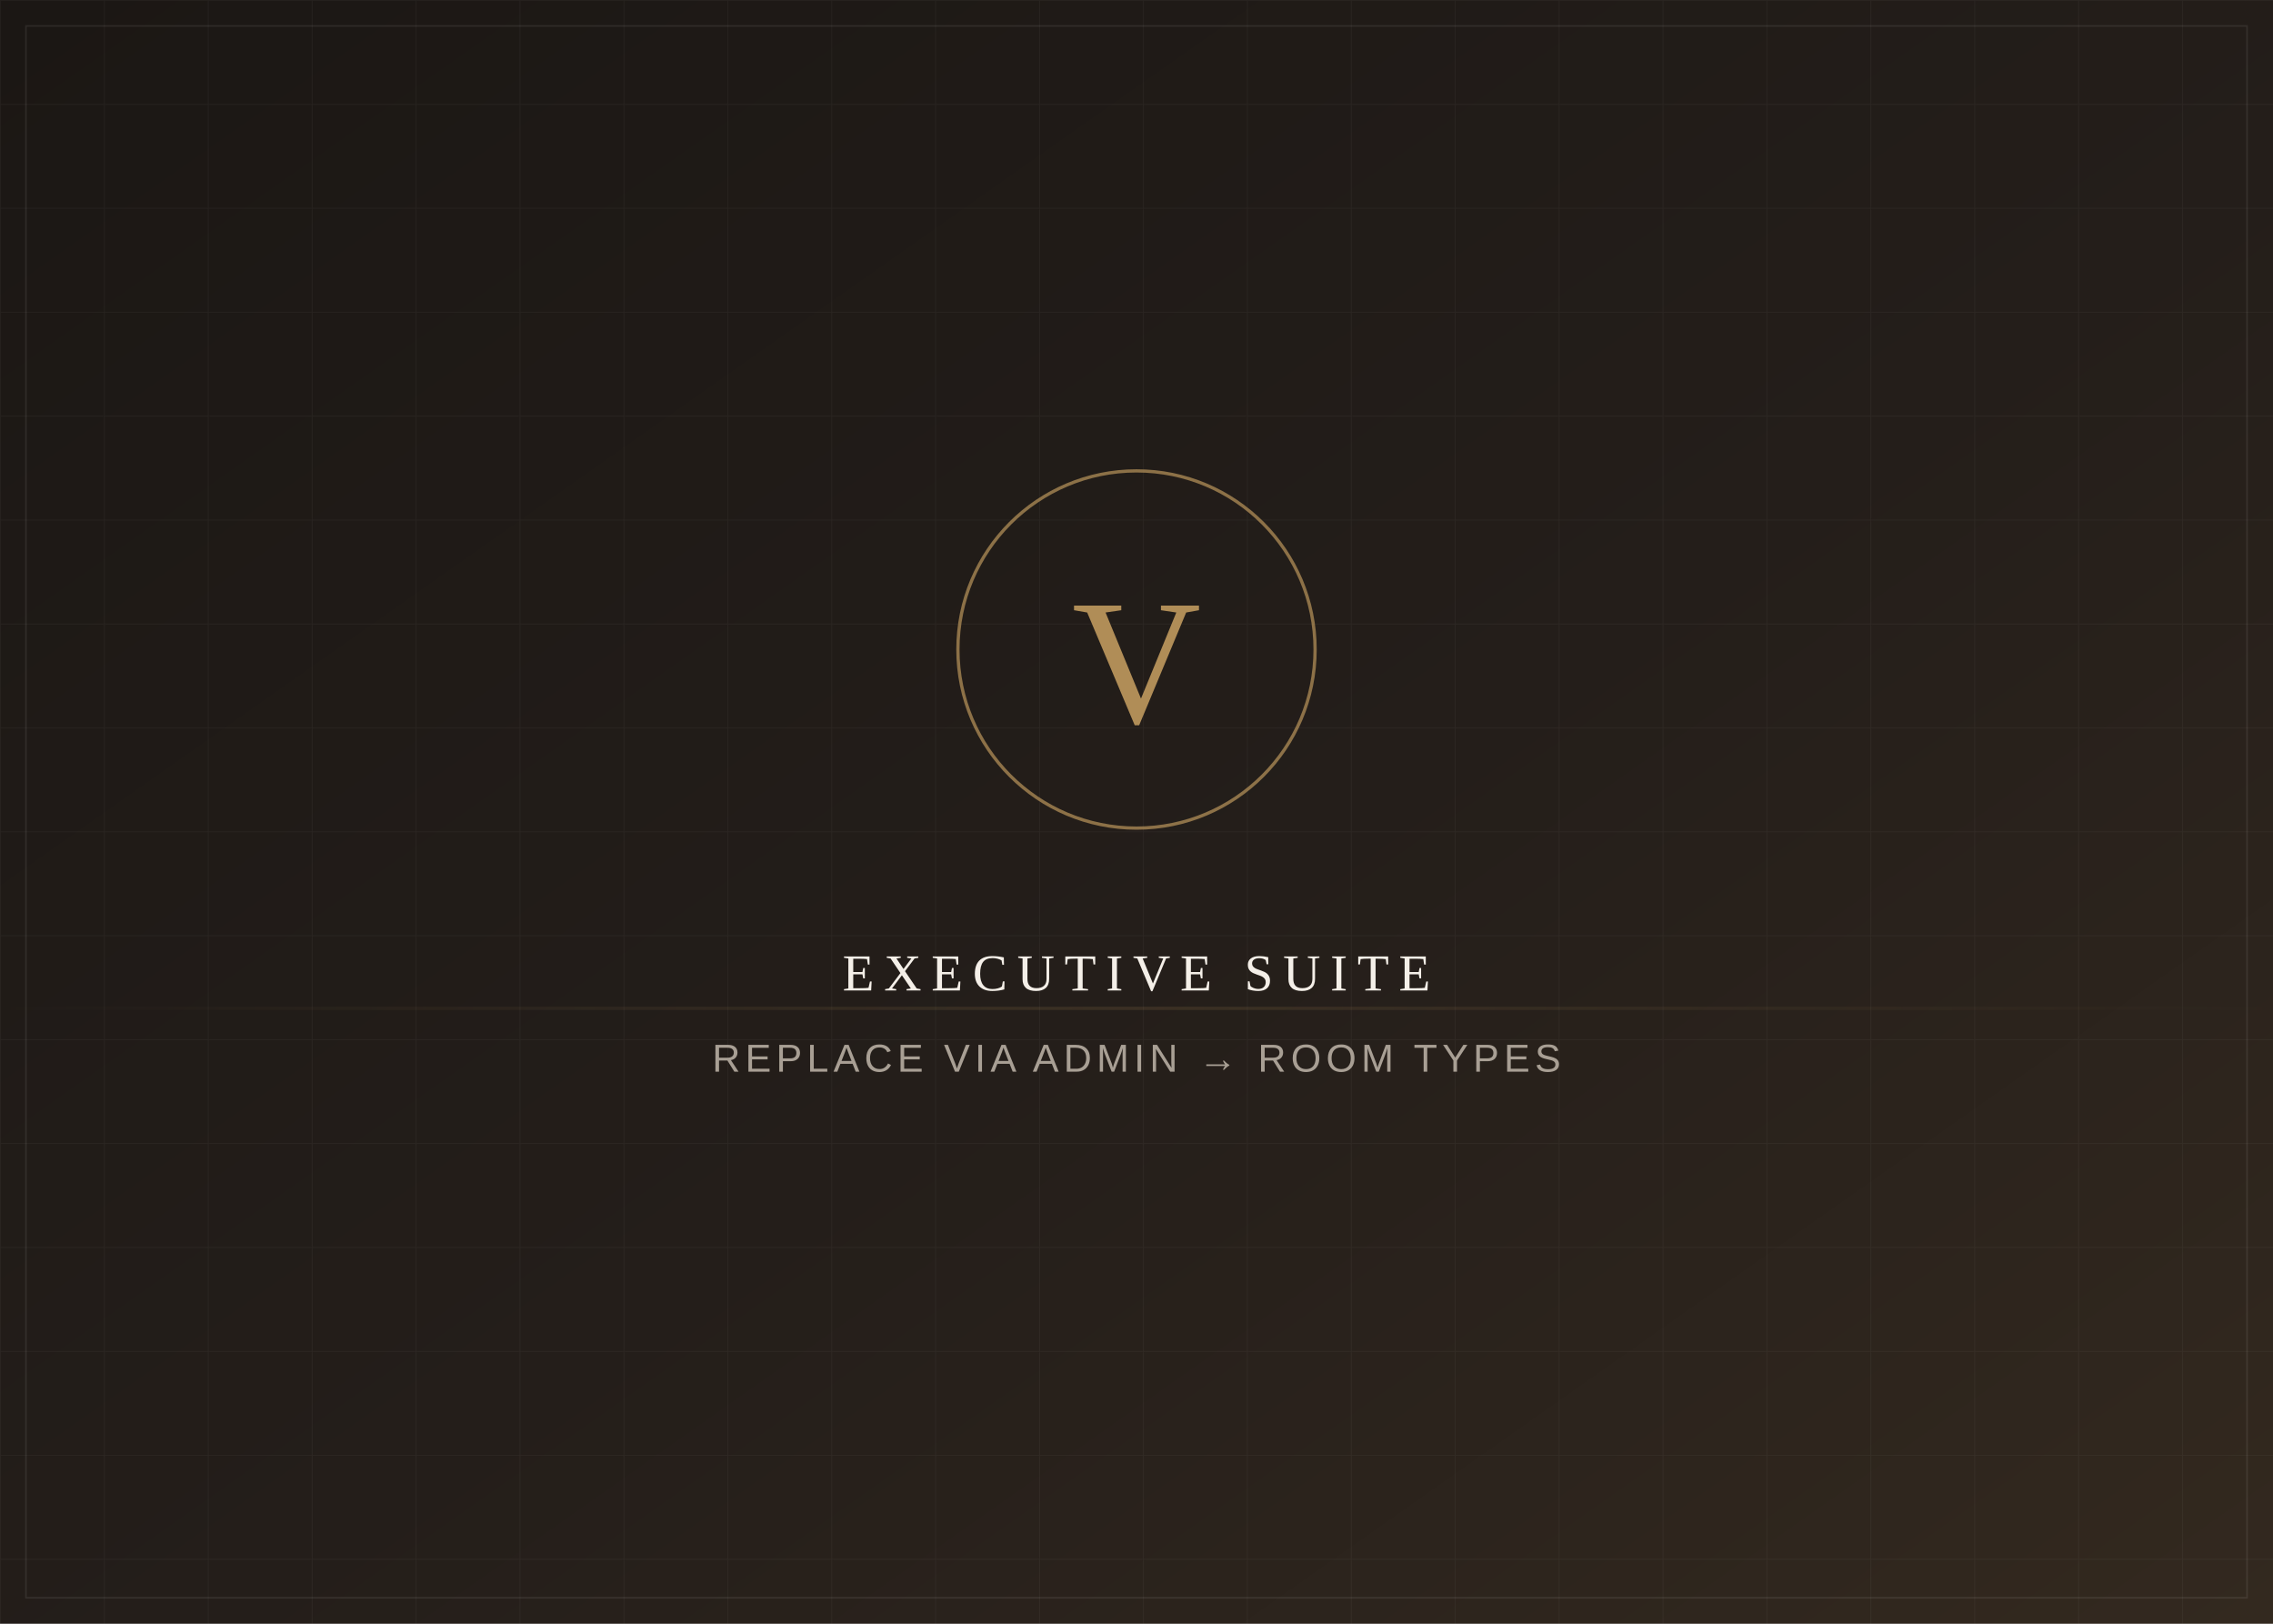
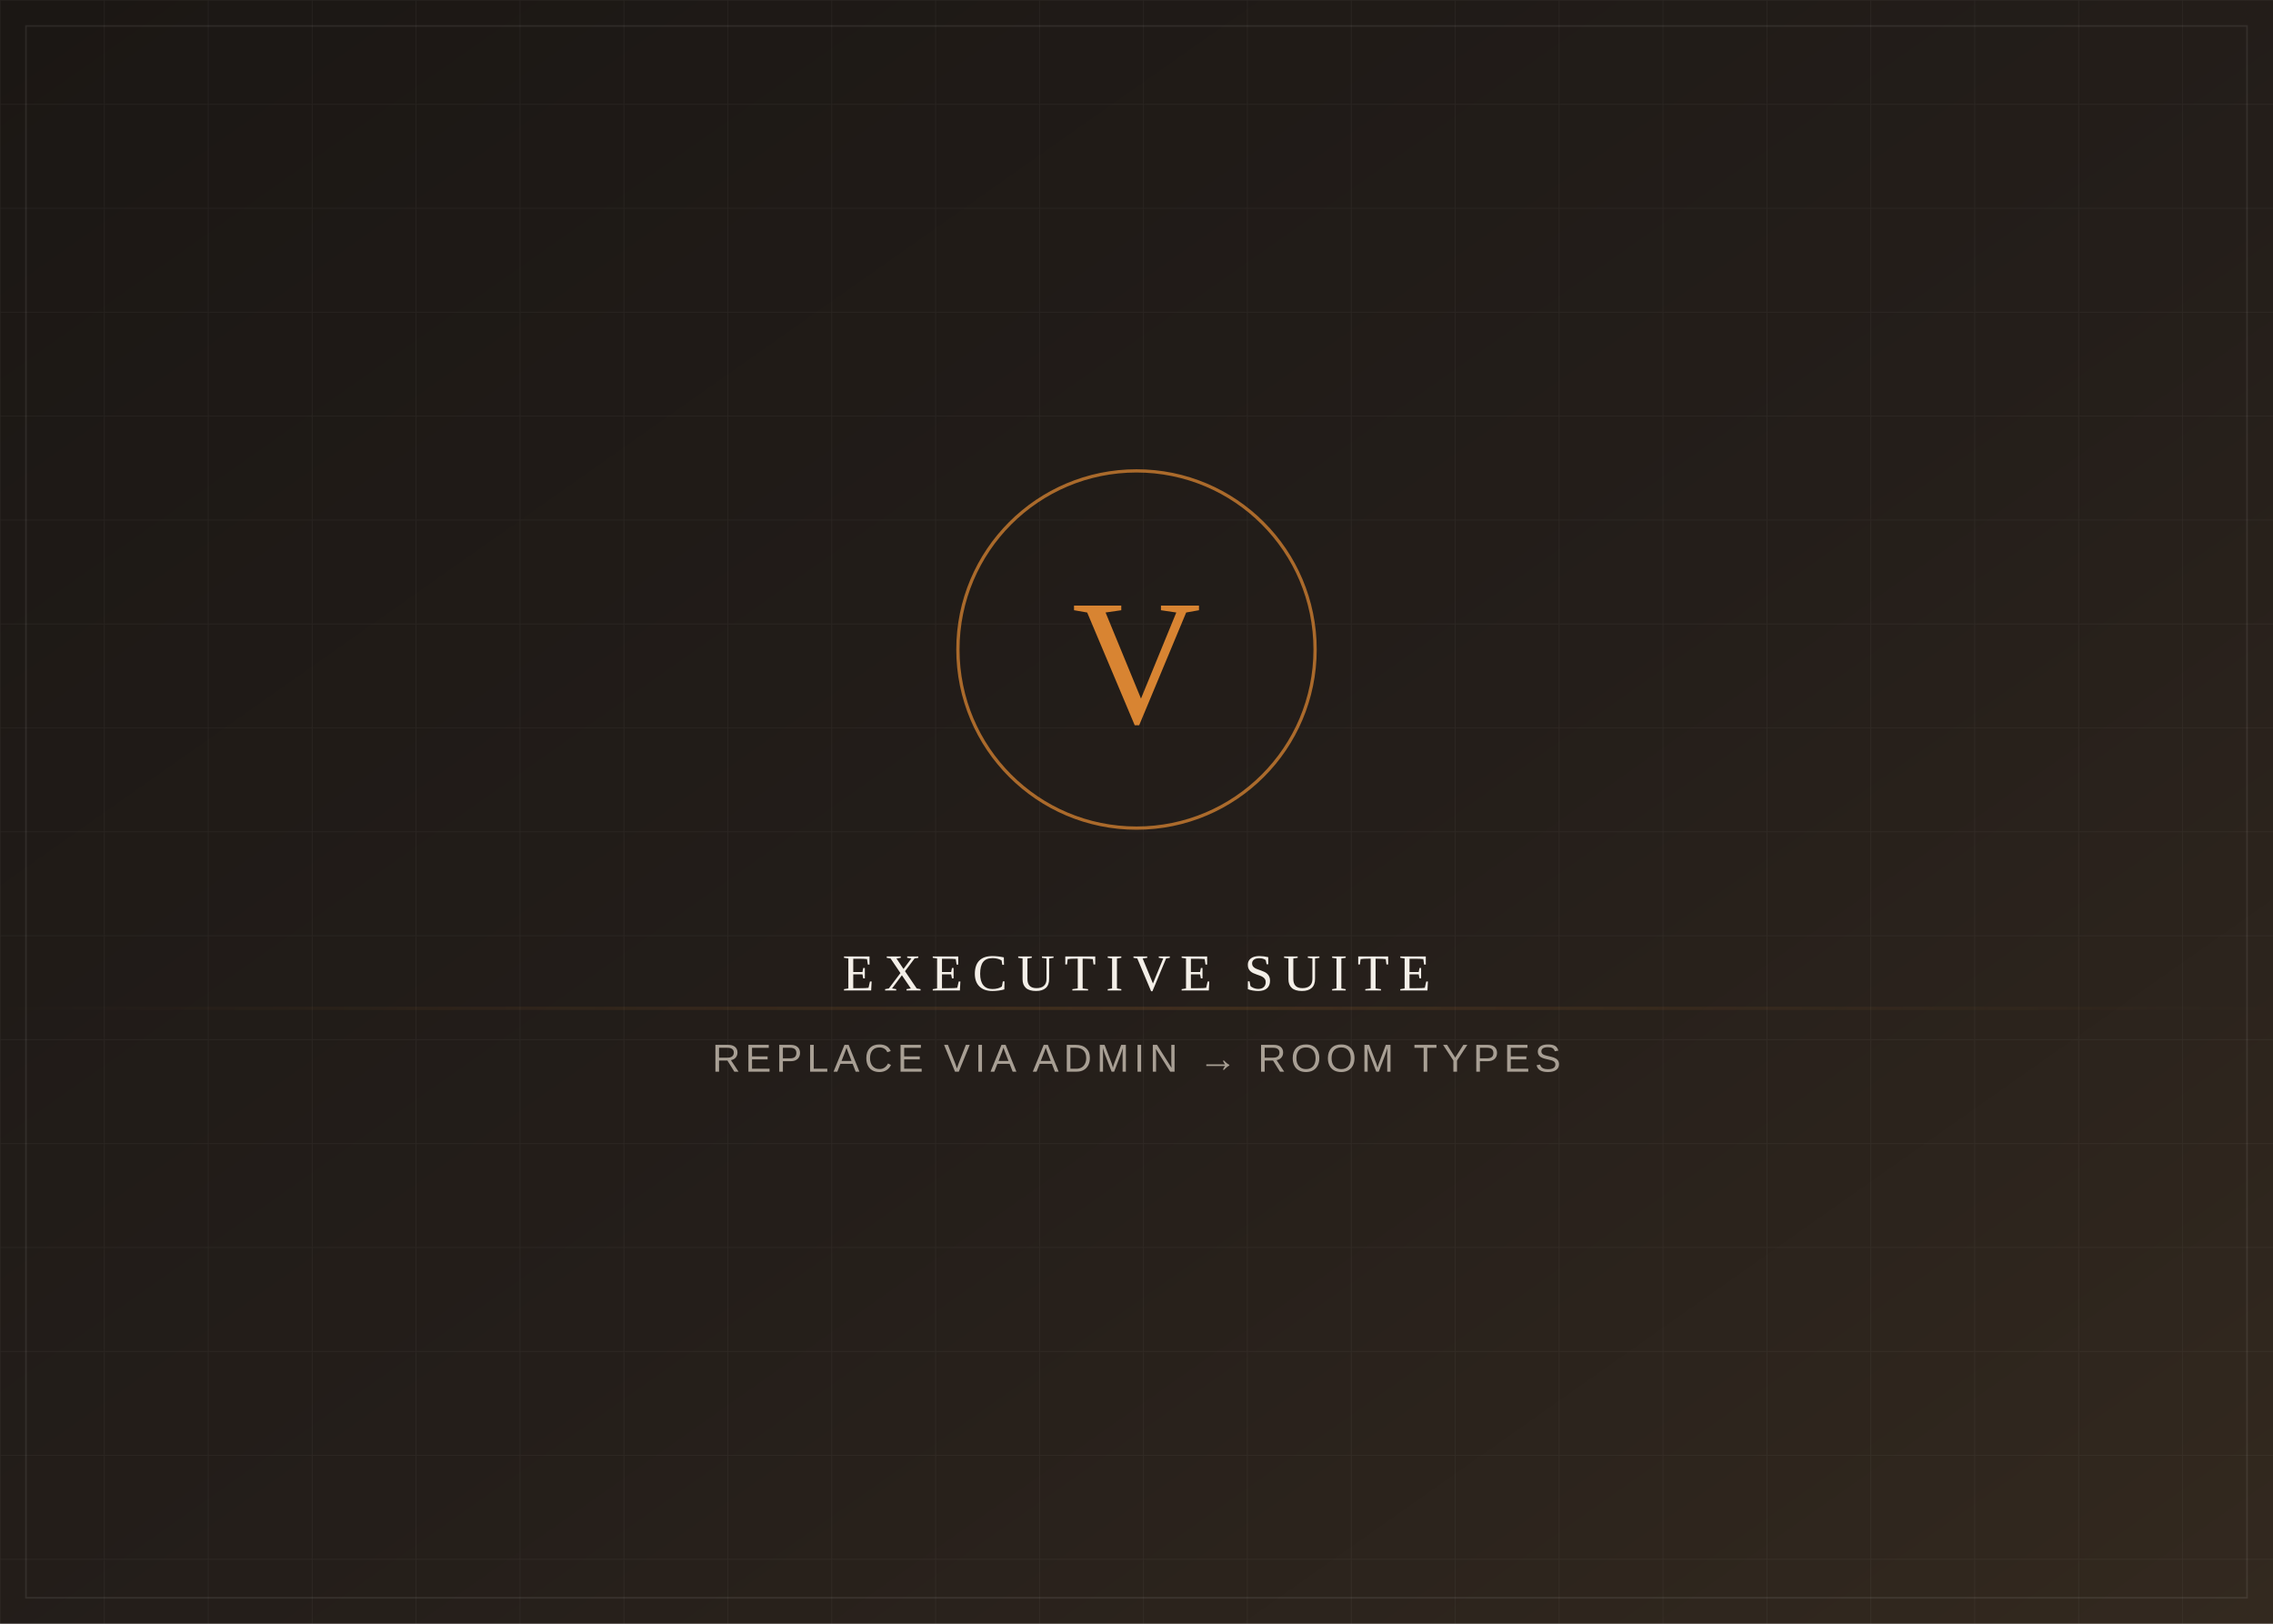
<svg xmlns="http://www.w3.org/2000/svg" width="1400" height="1000" viewBox="0 0 1400 1000" role="img" aria-label="Executive Suite placeholder image">
  <defs>
    <linearGradient id="bg-room-suite.svg" x1="0" y1="0" x2="1" y2="1">
      <stop offset="0%" stop-color="#1b1714" />
      <stop offset="55%" stop-color="#241e1a" />
      <stop offset="100%" stop-color="#33291f" />
    </linearGradient>
    <linearGradient id="sheen-room-suite.svg" x1="0" y1="0" x2="1" y2="0">
-       <stop offset="0%" stop-color="#b08d57" stop-opacity="0" />
-       <stop offset="50%" stop-color="#b08d57" stop-opacity="0.16" />
-       <stop offset="100%" stop-color="#b08d57" stop-opacity="0" />
+       <stop offset="0%" stop-color="#d88432" stop-opacity="0" />
+       <stop offset="50%" stop-color="#d88432" stop-opacity="0.16" />
+       <stop offset="100%" stop-color="#d88432" stop-opacity="0" />
    </linearGradient>
    <pattern id="grid-room-suite.svg" width="64" height="64" patternUnits="userSpaceOnUse">
      <path d="M64 0H0V64" fill="none" stroke="#ffffff" stroke-opacity="0.04" />
    </pattern>
  </defs>
  <rect width="1400" height="1000" fill="url(#bg-room-suite.svg)" />
  <rect width="1400" height="1000" fill="url(#grid-room-suite.svg)" />
  <rect x="0" y="620" width="1400" height="2" fill="url(#sheen-room-suite.svg)" />
  <g transform="translate(700 400)" text-anchor="middle">
-     <circle r="110" fill="none" stroke="#b08d57" stroke-width="2" stroke-opacity="0.75" />
-     <text y="45" font-family="Georgia, 'Times New Roman', serif" font-size="110" fill="#b08d57">V</text>
+     <circle r="110" fill="none" stroke="#d88432" stroke-width="2" stroke-opacity="0.75" />
+     <text y="45" font-family="Georgia, 'Times New Roman', serif" font-size="110" fill="#d88432">V</text>
  </g>
  <g text-anchor="middle" font-family="Georgia, 'Times New Roman', serif">
    <text x="700" y="610" font-size="32" fill="#f4efe8" letter-spacing="6">EXECUTIVE SUITE</text>
    <text x="700" y="660" font-size="24" fill="#a89f94" letter-spacing="3" font-family="Arial, Helvetica, sans-serif">REPLACE VIA ADMIN → ROOM TYPES</text>
  </g>
  <rect x="16" y="16" width="1368" height="968" fill="none" stroke="#ffffff" stroke-opacity="0.08" />
</svg>
